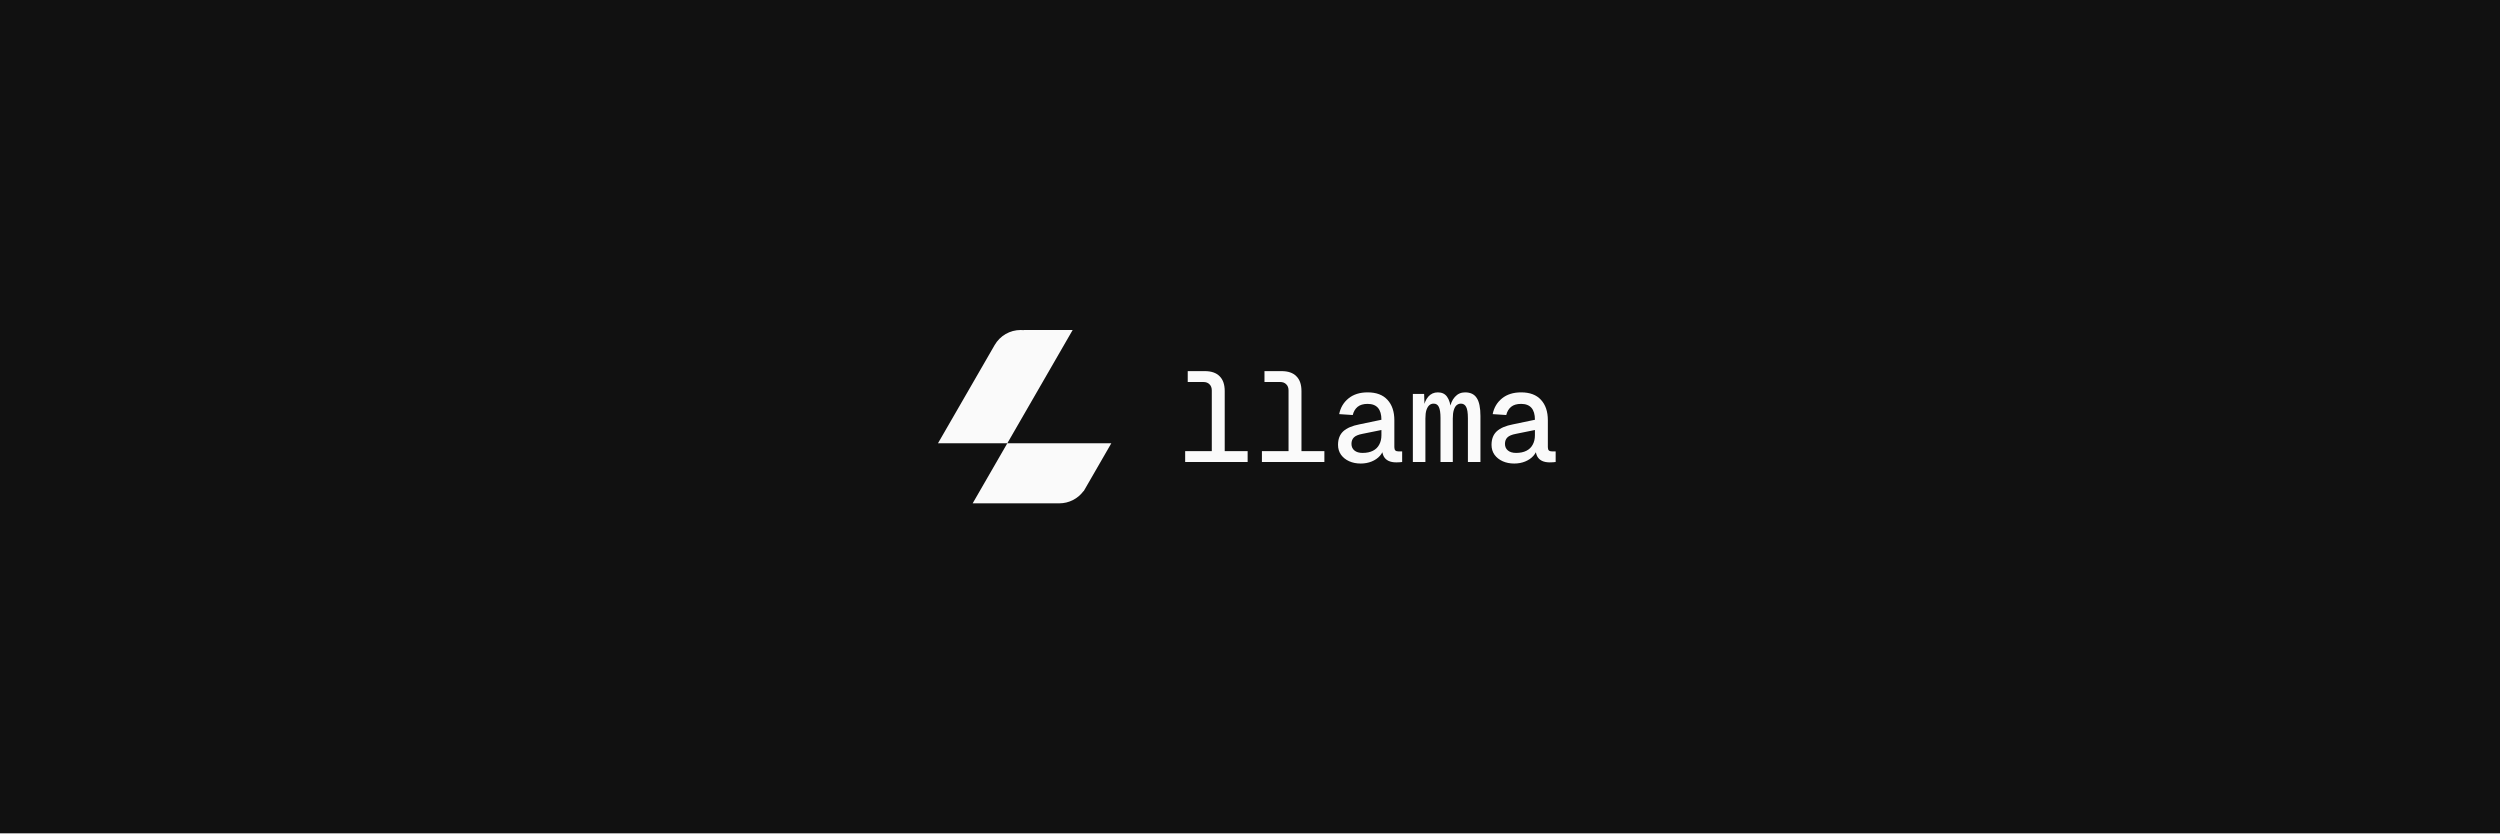
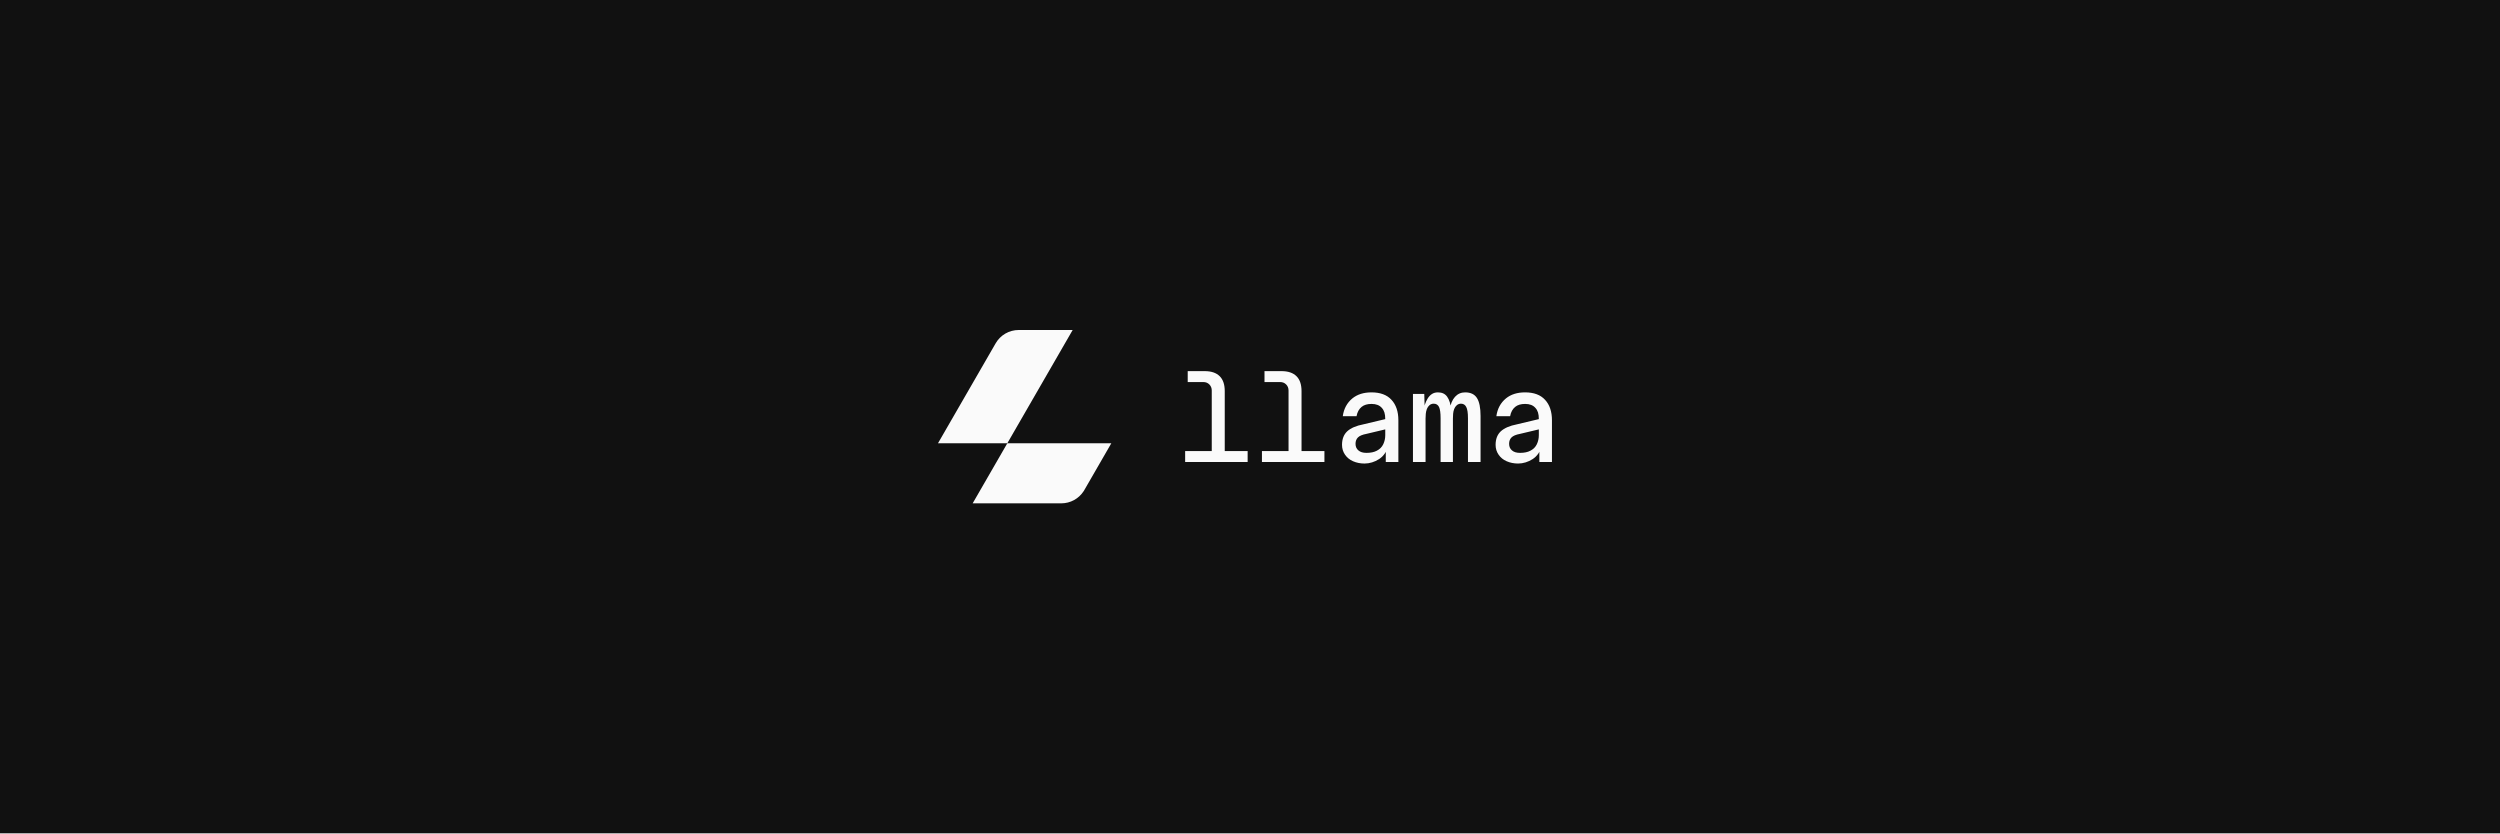
<svg xmlns="http://www.w3.org/2000/svg" width="7500" height="2500" viewBox="0 0 7500 2500" fill="none">
  <rect width="7500" height="2500" fill="#111111" />
-   <path d="M3334 1329.73L3251.02 1473.6L3250.53 1473.29C3233.67 1496.21 3206.79 1510 3177.94 1510H2918L3002.77 1363.06L3022 1329.73H3334ZM3022 1329.73H2814L2912 1159.87L2984 1035.07C3000.09 1007.18 3029.84 990 3062.03 990C3065.19 990 3068.29 990.157 3071.33 990.46L3071.4 990H3218L3022 1329.73Z" fill="#FAFAFA" />
-   <path d="M3635.38 1386V1171.34C3635.38 1163.41 3633.07 1157.26 3628.46 1152.91C3624.11 1148.3 3617.97 1146 3610.03 1146H3563.18V1113.36H3614.26C3633.97 1113.36 3648.82 1118.48 3658.8 1128.72C3669.04 1138.7 3674.16 1153.55 3674.16 1173.26V1386H3635.38ZM3555.5 1386V1353.36H3742.9V1386H3555.5ZM3865.63 1386V1171.34C3865.63 1163.41 3863.32 1157.26 3858.71 1152.91C3854.36 1148.3 3848.22 1146 3840.28 1146H3793.43V1113.36H3844.51C3864.22 1113.36 3879.07 1118.48 3889.05 1128.72C3899.29 1138.7 3904.41 1153.55 3904.41 1173.26V1386H3865.63ZM3785.75 1386V1353.36H3973.15V1386H3785.75ZM4082.05 1390.61C4069.25 1390.61 4057.73 1388.3 4047.49 1383.7C4037.25 1379.09 4029.06 1372.56 4022.92 1364.11C4017.03 1355.66 4014.08 1345.81 4014.08 1334.54C4014.08 1317.14 4019.33 1303.57 4029.83 1293.84C4040.58 1284.11 4056.71 1277.2 4078.21 1273.1L4144.26 1259.28C4144.26 1243.41 4140.8 1231.5 4133.89 1223.57C4126.98 1215.63 4116.61 1211.66 4102.79 1211.66C4089.99 1211.66 4080 1214.61 4072.84 1220.5C4065.67 1226.38 4060.8 1234.58 4058.24 1245.07L4017.54 1242.38C4021.38 1222.93 4030.72 1207.18 4045.57 1195.15C4060.42 1183.12 4079.49 1177.1 4102.79 1177.1C4128.9 1177.1 4148.74 1184.53 4162.31 1199.38C4176.13 1214.22 4183.04 1234.7 4183.04 1260.82V1341.46C4183.04 1346.06 4184.07 1349.39 4186.12 1351.44C4188.16 1353.23 4191.11 1354.13 4194.95 1354.13H4206.47V1386C4204.93 1386.26 4202.37 1386.51 4198.79 1386.77C4195.46 1387.02 4192.13 1387.15 4188.8 1387.15C4179.59 1387.15 4171.78 1385.62 4165.38 1382.54C4158.98 1379.47 4154.12 1374.74 4150.79 1368.34C4147.72 1361.68 4145.92 1353.36 4145.41 1343.38H4151.56C4150.02 1352.34 4146.05 1360.4 4139.65 1367.57C4133.25 1374.74 4125.06 1380.37 4115.08 1384.46C4105.09 1388.56 4094.08 1390.61 4082.05 1390.61ZM4087.81 1358.74C4100.1 1358.74 4110.47 1356.56 4118.92 1352.21C4127.36 1347.86 4133.64 1341.71 4137.73 1333.78C4142.08 1325.84 4144.26 1316.5 4144.26 1305.74V1290L4087.43 1301.52C4075.14 1303.82 4066.56 1307.41 4061.7 1312.27C4056.84 1317.14 4054.4 1323.54 4054.4 1331.47C4054.4 1339.92 4057.35 1346.58 4063.24 1351.44C4069.12 1356.3 4077.32 1358.74 4087.81 1358.74ZM4238.57 1386V1181.71H4272.37L4273.9 1227.79L4269.68 1226.64C4272.24 1211.02 4277.23 1198.86 4284.65 1190.16C4292.33 1181.46 4301.93 1177.1 4313.45 1177.1C4325.74 1177.1 4334.96 1181.46 4341.1 1190.16C4347.5 1198.86 4351.47 1211.79 4353.01 1228.94H4348.78C4351.09 1212.56 4356.33 1199.89 4364.53 1190.93C4372.72 1181.71 4382.96 1177.1 4395.25 1177.1C4411.37 1177.1 4423.02 1182.74 4430.19 1194C4437.61 1205.01 4441.33 1223.06 4441.33 1248.14V1386H4403.69V1254.67C4403.69 1238.29 4401.9 1226.9 4398.32 1220.5C4394.99 1214.1 4389.74 1210.9 4382.57 1210.9C4377.97 1210.9 4373.74 1212.43 4369.9 1215.5C4366.32 1218.58 4363.5 1223.44 4361.45 1230.1C4359.41 1236.5 4358.38 1244.94 4358.38 1255.44V1386H4321.52V1254.67C4321.52 1238.8 4319.85 1227.54 4316.53 1220.88C4313.45 1214.22 4308.21 1210.9 4300.78 1210.9C4295.92 1210.9 4291.69 1212.43 4288.11 1215.5C4284.53 1218.58 4281.58 1223.44 4279.28 1230.1C4277.23 1236.5 4276.21 1244.94 4276.21 1255.44V1386H4238.57ZM4542.55 1390.61C4529.75 1390.61 4518.23 1388.3 4507.99 1383.7C4497.75 1379.09 4489.56 1372.56 4483.42 1364.11C4477.53 1355.66 4474.58 1345.81 4474.58 1334.54C4474.58 1317.14 4479.83 1303.57 4490.33 1293.84C4501.08 1284.11 4517.21 1277.2 4538.71 1273.1L4604.76 1259.28C4604.76 1243.41 4601.3 1231.5 4594.39 1223.57C4587.48 1215.63 4577.11 1211.66 4563.29 1211.66C4550.49 1211.66 4540.5 1214.61 4533.34 1220.5C4526.17 1226.38 4521.3 1234.58 4518.74 1245.07L4478.04 1242.38C4481.88 1222.93 4491.22 1207.18 4506.07 1195.15C4520.92 1183.12 4539.99 1177.1 4563.29 1177.1C4589.4 1177.1 4609.24 1184.53 4622.81 1199.38C4636.63 1214.22 4643.54 1234.7 4643.54 1260.82V1341.46C4643.54 1346.06 4644.57 1349.39 4646.62 1351.44C4648.66 1353.23 4651.61 1354.13 4655.45 1354.13H4666.97V1386C4665.43 1386.26 4662.87 1386.51 4659.29 1386.77C4655.96 1387.02 4652.63 1387.15 4649.3 1387.15C4640.09 1387.15 4632.28 1385.62 4625.88 1382.54C4619.48 1379.47 4614.62 1374.74 4611.29 1368.34C4608.22 1361.68 4606.42 1353.36 4605.91 1343.38H4612.06C4610.52 1352.34 4606.55 1360.4 4600.15 1367.57C4593.75 1374.74 4585.56 1380.37 4575.58 1384.46C4565.59 1388.56 4554.58 1390.61 4542.55 1390.61ZM4548.31 1358.74C4560.6 1358.74 4570.97 1356.56 4579.42 1352.21C4587.86 1347.86 4594.14 1341.71 4598.23 1333.78C4602.58 1325.84 4604.76 1316.5 4604.76 1305.74V1290L4547.93 1301.52C4535.64 1303.82 4527.06 1307.41 4522.2 1312.27C4517.34 1317.14 4514.9 1323.54 4514.9 1331.47C4514.9 1339.92 4517.85 1346.58 4523.74 1351.44C4529.62 1356.3 4537.82 1358.74 4548.31 1358.74Z" fill="#FAFAFA" />
+   <g transform="translate(2814.0 950.0)">
+     <path transform="translate(0 40) scale(0.866667)" d="M600 392L504.249 558L504.137 557.929C487.252 584.069 458.193 600 426.864 600H120L240 392H600Z" fill="#FAFAFA" />
+     <path transform="translate(0 40) scale(0.866667)" d="M240 392H0L199.602 46.025C216.032 17.546 246.411 3.25756e-05 279.29 0H466.154L240 392Z" fill="#FAFAFA" />
+     <path d="M821.262 423.692V221.483Q821.262 210.735 814.164 203.451Q807.067 196.167 795.947 196.167H749.135V163.4H800.243Q829.862 163.4 845.231 178.769Q860.237 193.786 860.237 223.394V423.692ZM741.456 436V403.233H928.908V436ZM1051.628 423.692V221.483Q1051.628 210.735 1044.53 203.451Q1037.433 196.167 1026.313 196.167H979.501V163.4H1030.61Q1060.228 163.4 1075.597 178.769Q1090.603 193.786 1090.603 223.394V423.692ZM971.822 436V403.233H1159.275V436ZM1279.646 440.607Q1260.833 440.607 1245.092 433.696Q1230.107 427.158 1221.084 414.099Q1212.061 401.039 1212.061 384.519Q1212.061 358.41 1227.814 343.821Q1243.94 329.231 1275.785 323.088L1341.758 307.357Q1341.758 295.488 1339.267 287.447Q1336.777 279.406 1331.435 273.658Q1321.09 261.777 1300.796 261.777Q1281.643 261.777 1270.925 270.586Q1259.056 280.185 1255.622 298.559H1214.354Q1218.95 265.134 1243.172 245.158Q1265.451 227.113 1300.401 227.113Q1340.013 227.113 1360.373 249.381Q1381.117 271.65 1381.117 310.834V435.452Q1381.117 435.605 1381.167 435.726Q1381.216 435.846 1381.293 435.846V436H1343.326V387.59H1349.085Q1347.177 400.644 1340.277 410.632Q1333.377 420.62 1323.405 427.158Q1313.433 433.696 1302.107 437.152Q1290.781 440.607 1279.646 440.607ZM1285.482 408.63Q1304.23 408.63 1316.483 402.125Q1329.888 395.236 1335.823 382.593Q1341.758 369.951 1341.758 355.767V338.16L1285.482 351.576Q1267.108 355.021 1259.835 362.294Q1252.573 369.567 1252.573 381.458Q1252.573 394.084 1261.371 401.357Q1269.796 408.63 1285.482 408.63ZM1424.876 436V231.72H1458.795L1460.33 283.563L1456.48 282.412Q1457.643 272.813 1460.906 263.022Q1464.17 253.232 1469.347 244.977Q1474.525 236.722 1482.012 231.917Q1489.499 227.113 1499.758 227.113Q1518.306 227.113 1527.509 240.167Q1537.097 253.337 1539.412 278.956H1535.166Q1538.633 254.362 1550.919 240.551Q1563.216 227.113 1581.486 227.113Q1605.812 227.113 1616.562 243.622Q1627.686 260.505 1627.686 298.087V436H1589.895V304.68Q1589.895 280.174 1584.553 270.608Q1579.578 261.053 1568.959 261.053Q1561.988 261.053 1556.512 265.505Q1551.048 270.302 1548.488 277.157Q1545.928 284.013 1545.352 291.493Q1544.776 298.974 1544.776 305.437V436H1507.786V304.68Q1507.786 280.942 1503.128 270.992Q1498.135 261.053 1487.141 261.053Q1480.003 261.053 1474.556 265.489Q1469.12 270.269 1466.573 277.101Q1464.026 283.933 1463.346 291.441Q1462.667 298.949 1462.667 305.437V436ZM1740.379 440.607Q1721.566 440.607 1705.824 433.696Q1690.839 427.158 1681.816 414.099Q1672.794 401.039 1672.794 384.519Q1672.794 358.41 1688.546 343.821Q1704.672 329.231 1736.517 323.088L1802.49 307.357Q1802.49 295.488 1800 287.447Q1797.51 279.406 1792.167 273.658Q1781.823 261.777 1761.529 261.777Q1742.375 261.777 1731.658 270.586Q1719.788 280.185 1716.355 298.559H1675.086Q1679.683 265.134 1703.904 245.158Q1726.184 227.113 1761.134 227.113Q1800.746 227.113 1821.106 249.381Q1841.85 271.65 1841.85 310.834V435.452Q1841.85 435.605 1841.899 435.726Q1841.948 435.846 1842.025 435.846V436H1804.059V387.59H1809.818Q1807.909 400.644 1801.009 410.632Q1794.109 420.62 1784.137 427.158Q1774.166 433.696 1762.84 437.152Q1751.513 440.607 1740.379 440.607ZM1746.215 408.63Q1764.962 408.63 1777.215 402.125Q1790.621 395.236 1796.555 382.593Q1802.49 369.951 1802.49 355.767V338.16L1746.215 351.576Q1727.84 355.021 1720.567 362.294Q1713.305 369.567 1713.305 381.458Q1713.305 394.084 1722.103 401.357Q1730.528 408.63 1746.215 408.63Z" fill="#FAFAFA" />
+   </g>
</svg>
